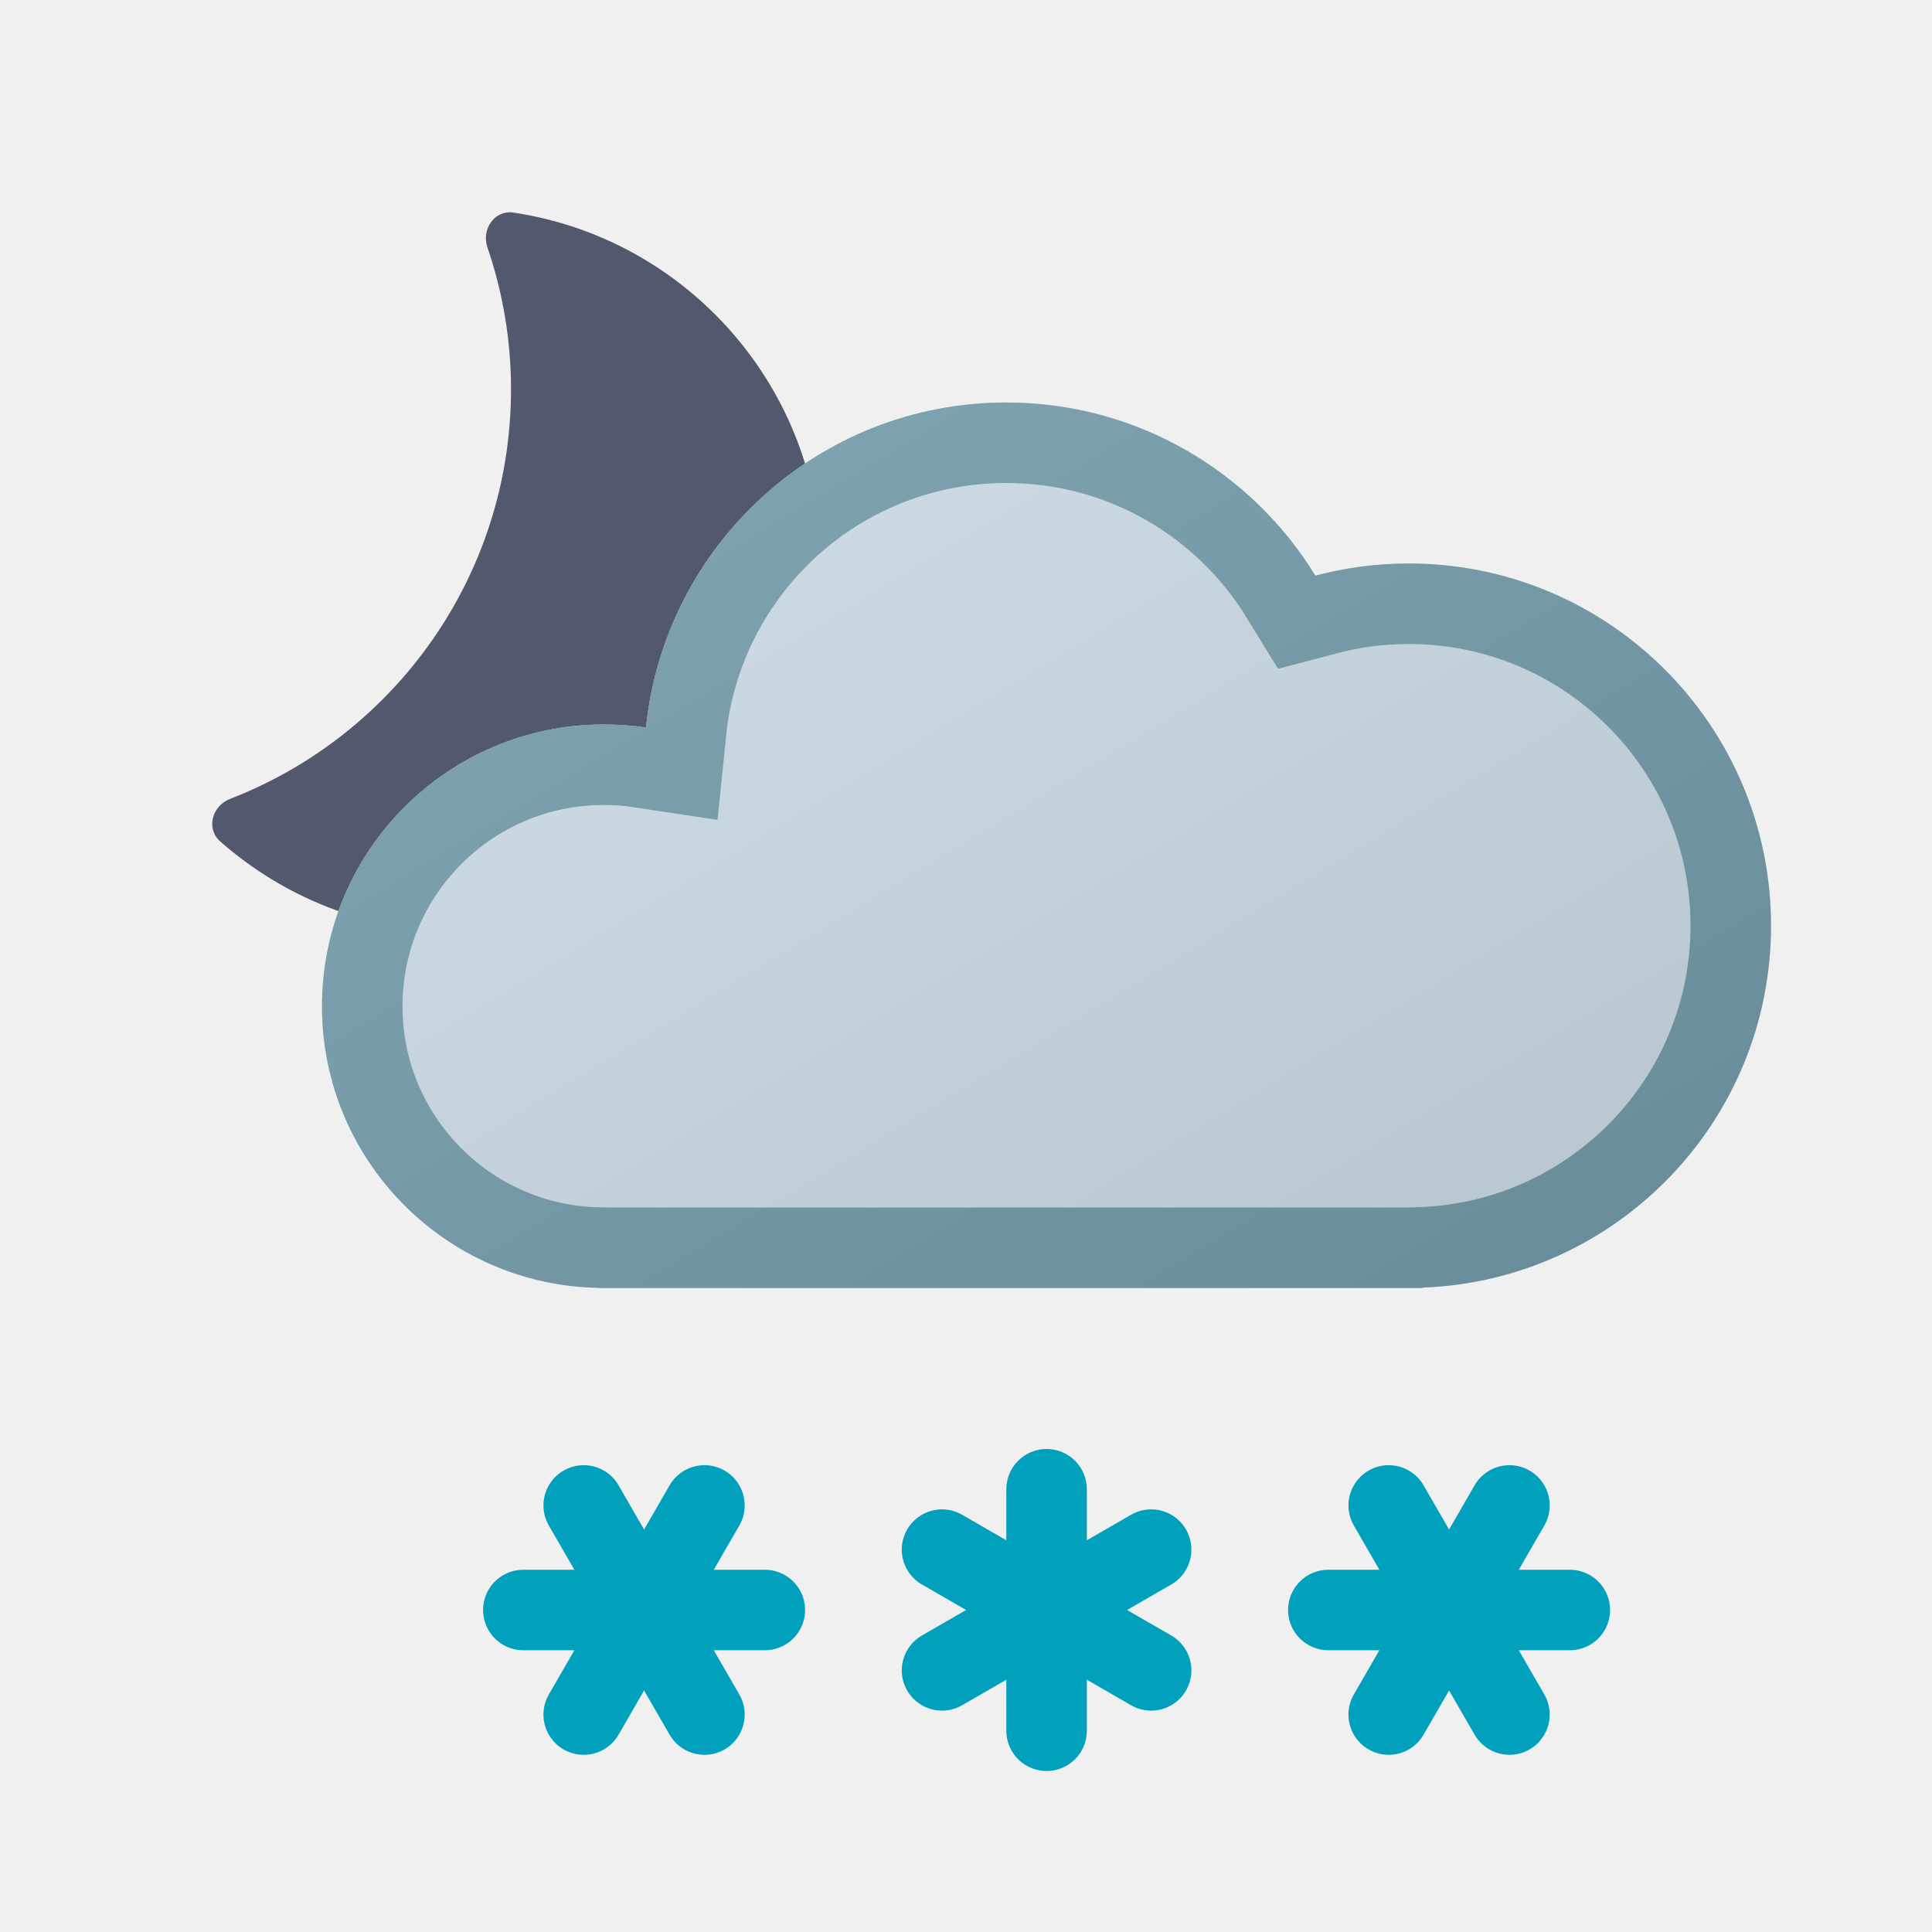
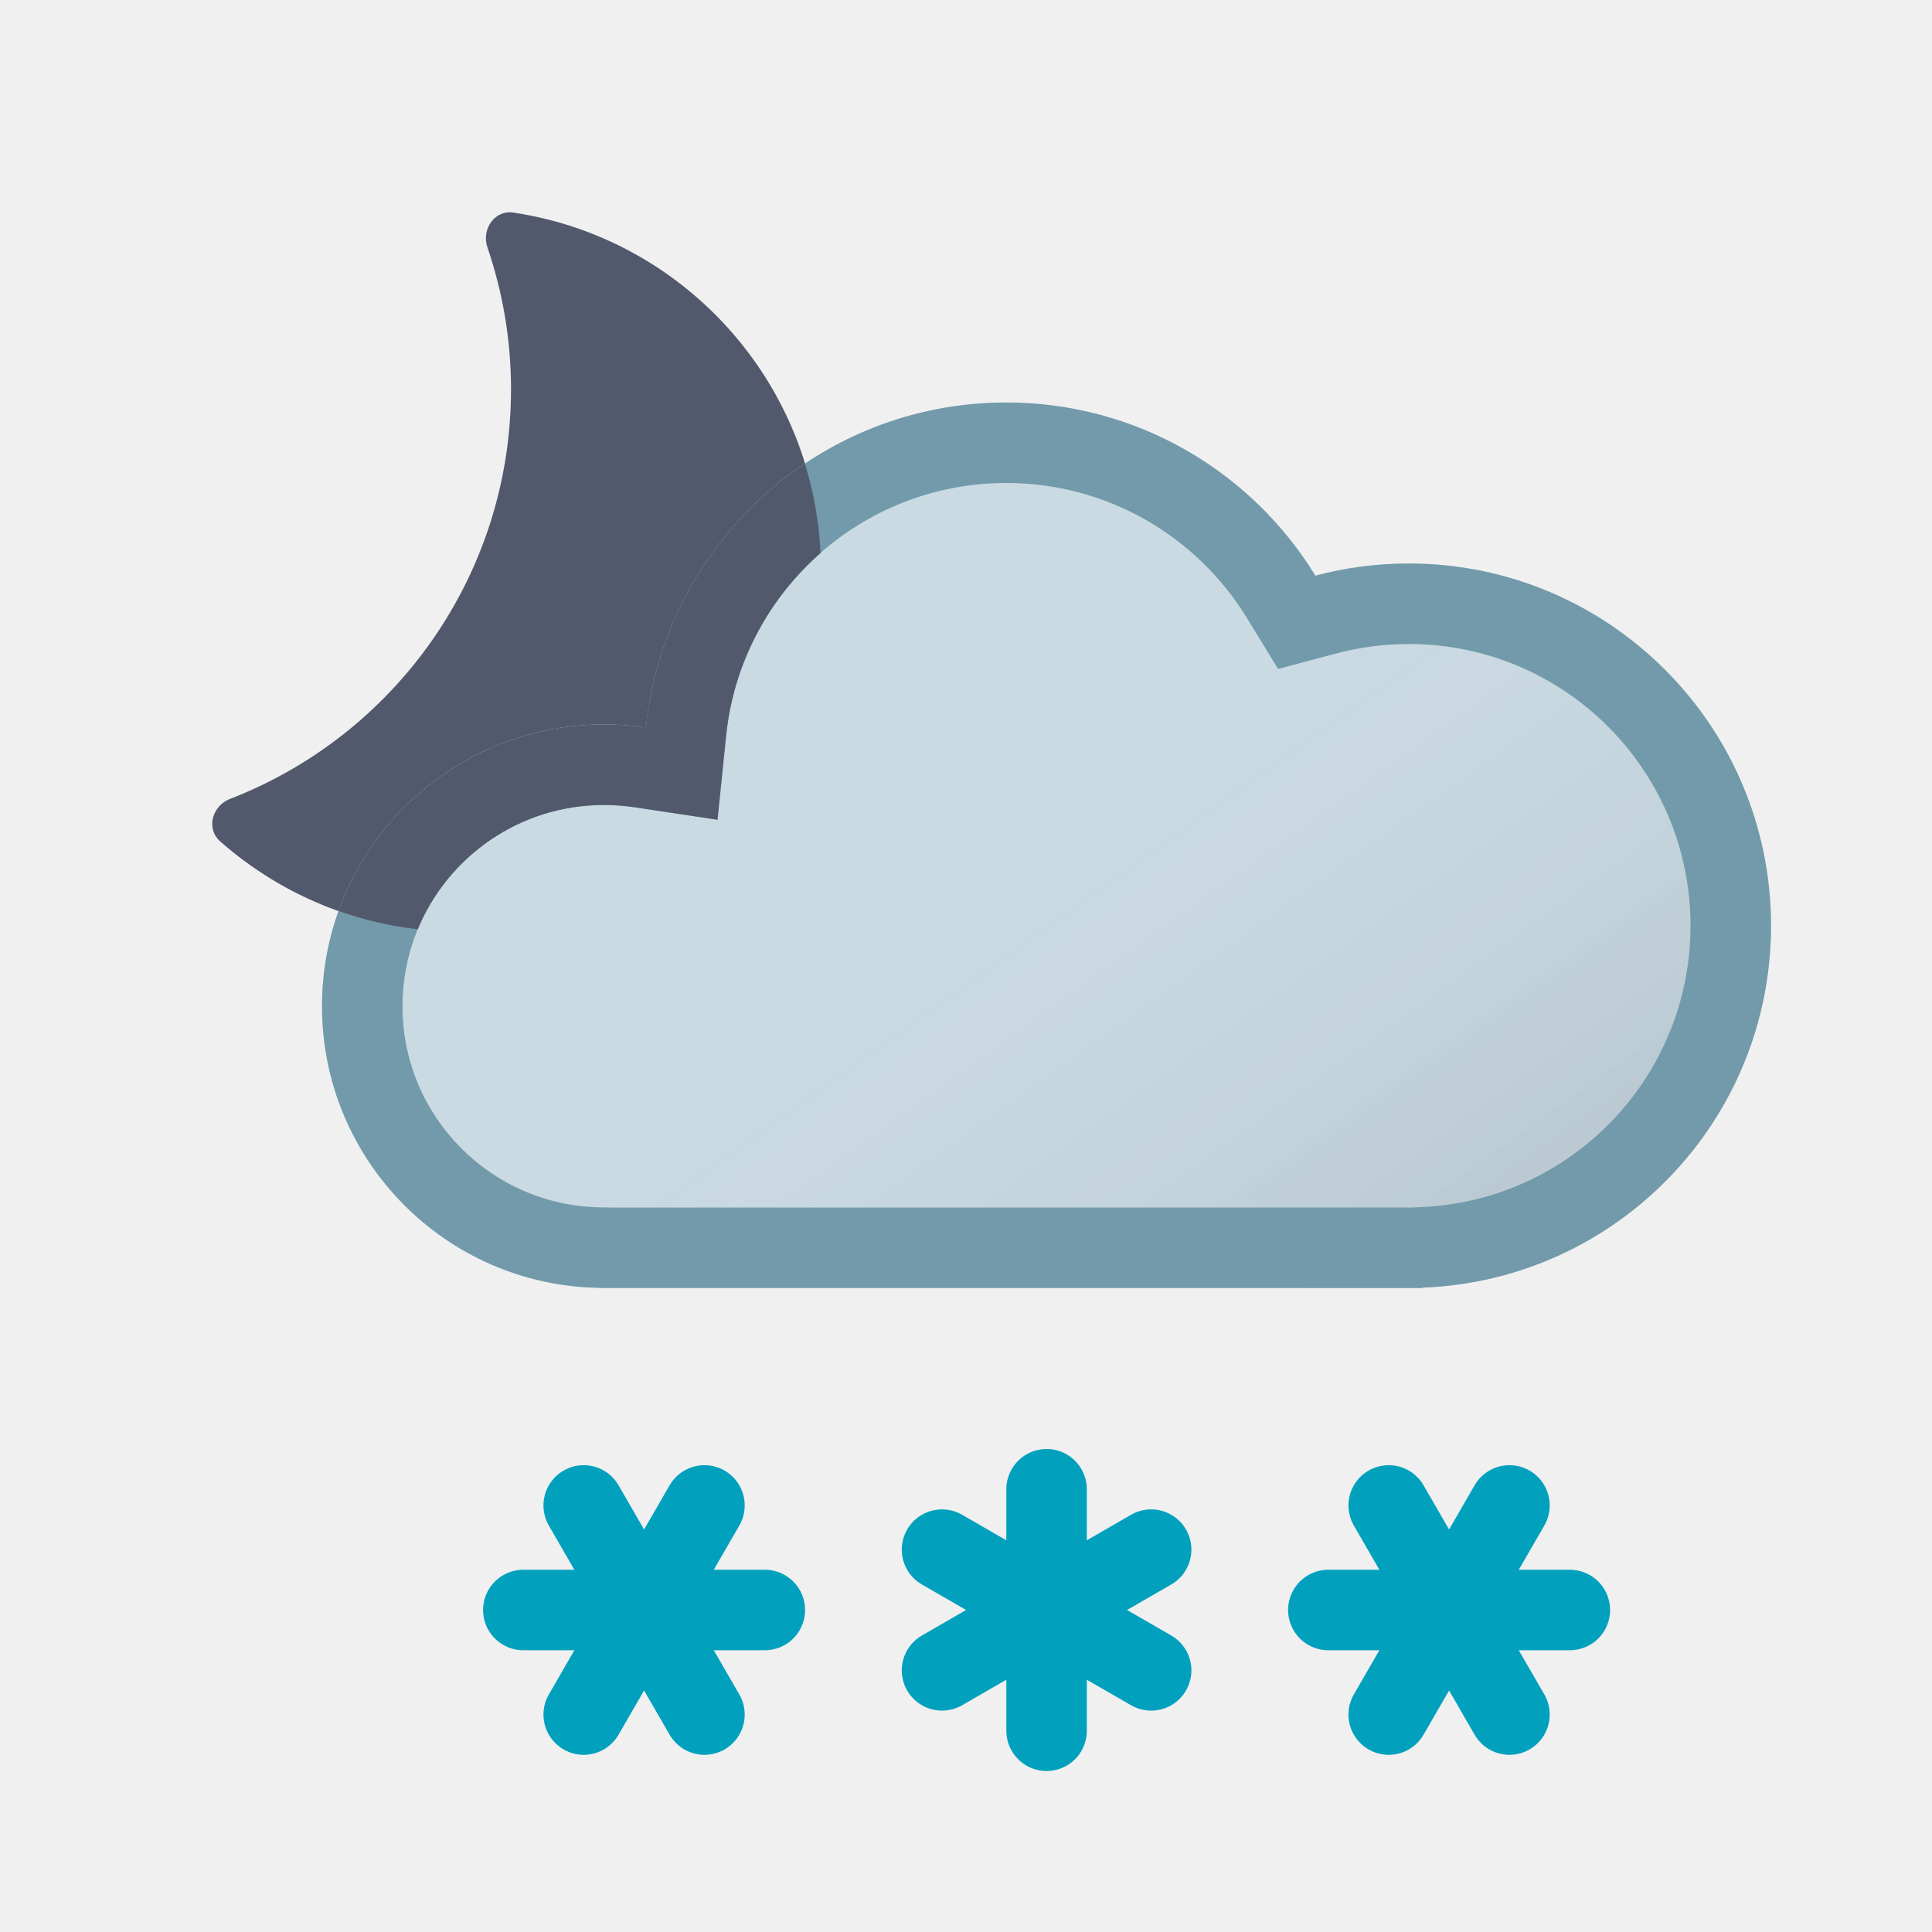
<svg xmlns="http://www.w3.org/2000/svg" xmlns:xlink="http://www.w3.org/1999/xlink" width="24" height="24" viewBox="0 0 24 24" fill="none">
  <path d="M6.055 3.073C5.978 2.848 6.144 2.605 6.379 2.641C8.541 2.965 10.199 4.829 10.199 7.082C10.199 9.563 8.187 11.575 5.706 11.575C4.566 11.575 3.526 11.15 2.734 10.451C2.556 10.293 2.635 10.01 2.858 9.924C4.899 9.135 6.348 7.155 6.348 4.834C6.348 4.218 6.244 3.626 6.055 3.073Z" fill="#52596D" />
-   <use xlink:href="#stroke0_1829_1505" fill="#CADAE3" />
-   <mask id="stroke1_1829_1505" fill="white">
-     <use xlink:href="#stroke0_1829_1505" />
-   </mask>
-   <path d="M12.5 5C10.171 5 8.256 6.77 8.025 9.038C7.854 9.012 7.678 9 7.5 9C5.567 9 4 10.567 4 12.5C4 14.413 5.536 15.967 7.442 15.998V16H17.672V15.995C20.078 15.905 22 13.928 22 11.5C22 9.015 19.985 7 17.5 7C17.099 7 16.71 7.053 16.34 7.151C15.549 5.861 14.125 5 12.5 5Z" stroke-width="2" stroke="#729AAA" mask="url(#stroke1_1829_1505)" />
-   <mask id="mask0_1829_1505" style="mask-type:alpha" maskUnits="userSpaceOnUse" x="4" y="5" width="19" height="11">
-     <path d="M12.5 5C10.171 5 8.256 6.77 8.025 9.038C7.854 9.012 7.678 9 7.5 9C5.567 9 4 10.567 4 12.5C4 14.413 5.536 15.967 7.442 15.998V16H17.672V15.995C20.078 15.905 22 13.928 22 11.5C22 9.015 19.985 7 17.5 7C17.099 7 16.71 7.053 16.34 7.151C15.549 5.861 14.125 5 12.5 5Z" fill="#D9D9D9" />
-   </mask>
-   <g mask="url(#mask0_1829_1505)">
-     <circle opacity="0.1" cx="13" cy="8" r="11" fill="url(#paint0_linear_1829_1505)" />
-   </g>
+   <use xlink:href="#stroke0_2178_3109" fill="#CADAE3" />
+   <use xlink:href="#stroke0_2178_3109" fill="url(#paint0_linear_2178_3109)" fill-opacity="0.15" style="mix-blend-mode:multiply" />
+   <path d="M22 11.5C22 9.015 19.985 7 17.5 7C17.099 7 16.71 7.053 16.34 7.151C15.549 5.861 14.125 5 12.5 5C10.171 5 8.256 6.77 8.025 9.038C7.854 9.012 7.678 9 7.5 9C5.567 9 4 10.567 4 12.5C4 14.413 5.536 15.967 7.442 15.998V16H17.672V15.995C20.078 15.905 22 13.928 22 11.5ZM21 11.5C21 13.387 19.506 14.926 17.635 14.996L17.53 15H7.573L7.458 14.998C6.097 14.976 5 13.866 5 12.5C5 11.119 6.119 10 7.5 10C7.632 10 7.758 10.009 7.876 10.027L8.913 10.183L9.02 9.14C9.2 7.376 10.689 6 12.5 6C13.763 6 14.871 6.668 15.488 7.674L15.877 8.31L16.597 8.118C16.884 8.042 17.187 8 17.5 8C19.433 8 21 9.567 21 11.5Z" fill="#729AAA" />
  <path d="M11.702 20.75L14.3 19.25" stroke-linecap="round" stroke="#01A1BE" />
  <path d="M11.702 19.25L14.3 20.75" stroke-linecap="round" stroke="#01A1BE" />
  <path d="M13.001 18.5V21.5" stroke-linecap="round" stroke="#01A1BE" />
  <path d="M17.251 21.299L18.751 18.701" stroke-linecap="round" stroke="#01A1BE" />
  <path d="M16.501 20H19.501" stroke-linecap="round" stroke="#01A1BE" />
  <path d="M17.251 18.701L18.751 21.299" stroke-linecap="round" stroke="#01A1BE" />
  <path d="M7.251 21.299L8.751 18.701" stroke-linecap="round" stroke="#01A1BE" />
  <path d="M6.501 20H9.501" stroke-linecap="round" stroke="#01A1BE" />
  <path d="M7.251 18.701L8.751 21.299" stroke-linecap="round" stroke="#01A1BE" />
+   <path d="M9.999 5.759C10.108 6.113 10.175 6.485 10.193 6.87C9.548 7.437 9.112 8.237 9.02 9.14L8.913 10.183L7.876 10.027C7.757 10.009 7.632 10 7.5 10C6.458 10 5.565 10.638 5.189 11.544C4.848 11.505 4.519 11.428 4.205 11.316C4.69 9.966 5.982 9 7.5 9C7.678 9 7.853 9.012 8.024 9.038C8.164 7.671 8.915 6.485 9.999 5.759Z" fill="#52596D" />
  <defs>
-     <linearGradient id="paint0_linear_1829_1505" x1="19.5" y1="17" x2="11" y2="3" gradientUnits="userSpaceOnUse">
+     <linearGradient id="paint0_linear_2178_3109" x1="17" y1="20" x2="10.519" y2="10.948" gradientUnits="userSpaceOnUse">
      <stop />
-       <stop offset="1" stop-color="white" />
+       <stop offset="1" stop-color="white" stop-opacity="0" />
    </linearGradient>
-     <path id="stroke0_1829_1505" d="M12.5 5C10.171 5 8.256 6.77 8.025 9.038C7.854 9.012 7.678 9 7.5 9C5.567 9 4 10.567 4 12.5C4 14.413 5.536 15.967 7.442 15.998V16H17.672V15.995C20.078 15.905 22 13.928 22 11.5C22 9.015 19.985 7 17.5 7C17.099 7 16.71 7.053 16.34 7.151C15.549 5.861 14.125 5 12.5 5Z" />
+     <path id="stroke0_2178_3109" d="M12.5 5C10.171 5 8.256 6.77 8.025 9.038C7.854 9.012 7.678 9 7.5 9C5.567 9 4 10.567 4 12.5C4 14.413 5.536 15.967 7.442 15.998V16H17.672V15.995C20.078 15.905 22 13.928 22 11.5C22 9.015 19.985 7 17.5 7C17.099 7 16.71 7.053 16.34 7.151C15.549 5.861 14.125 5 12.5 5Z" />
  </defs>
</svg>
